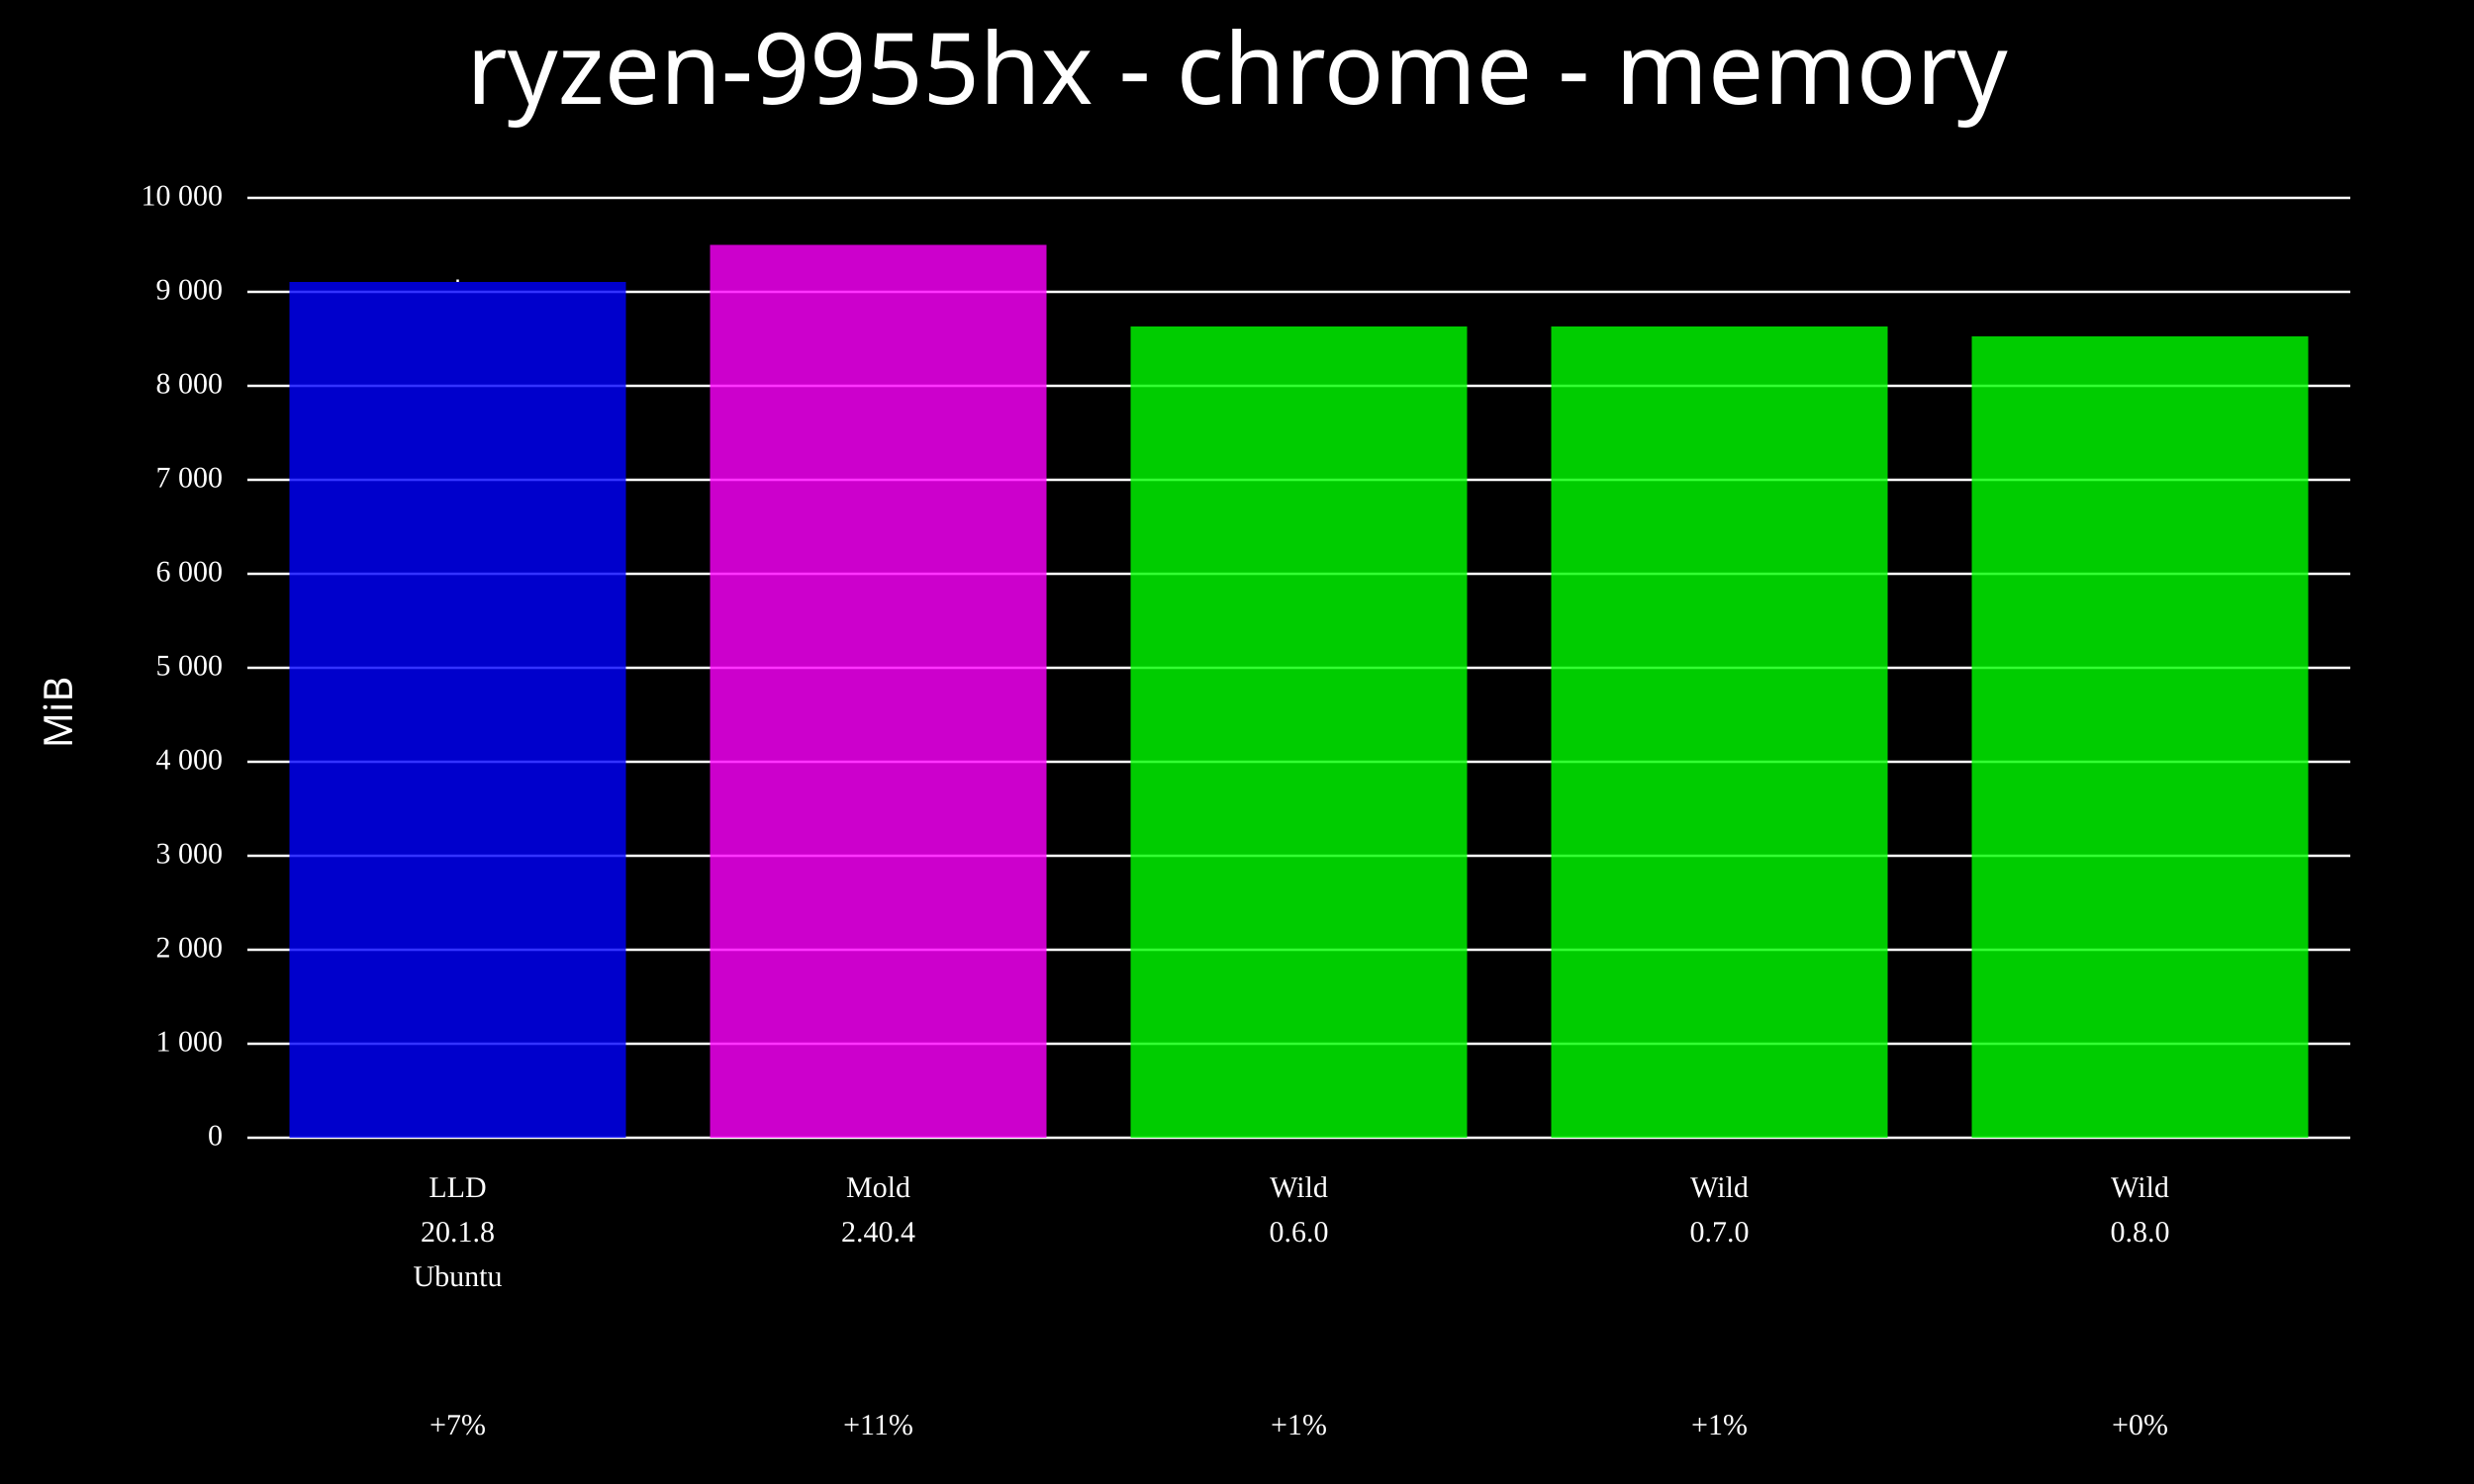
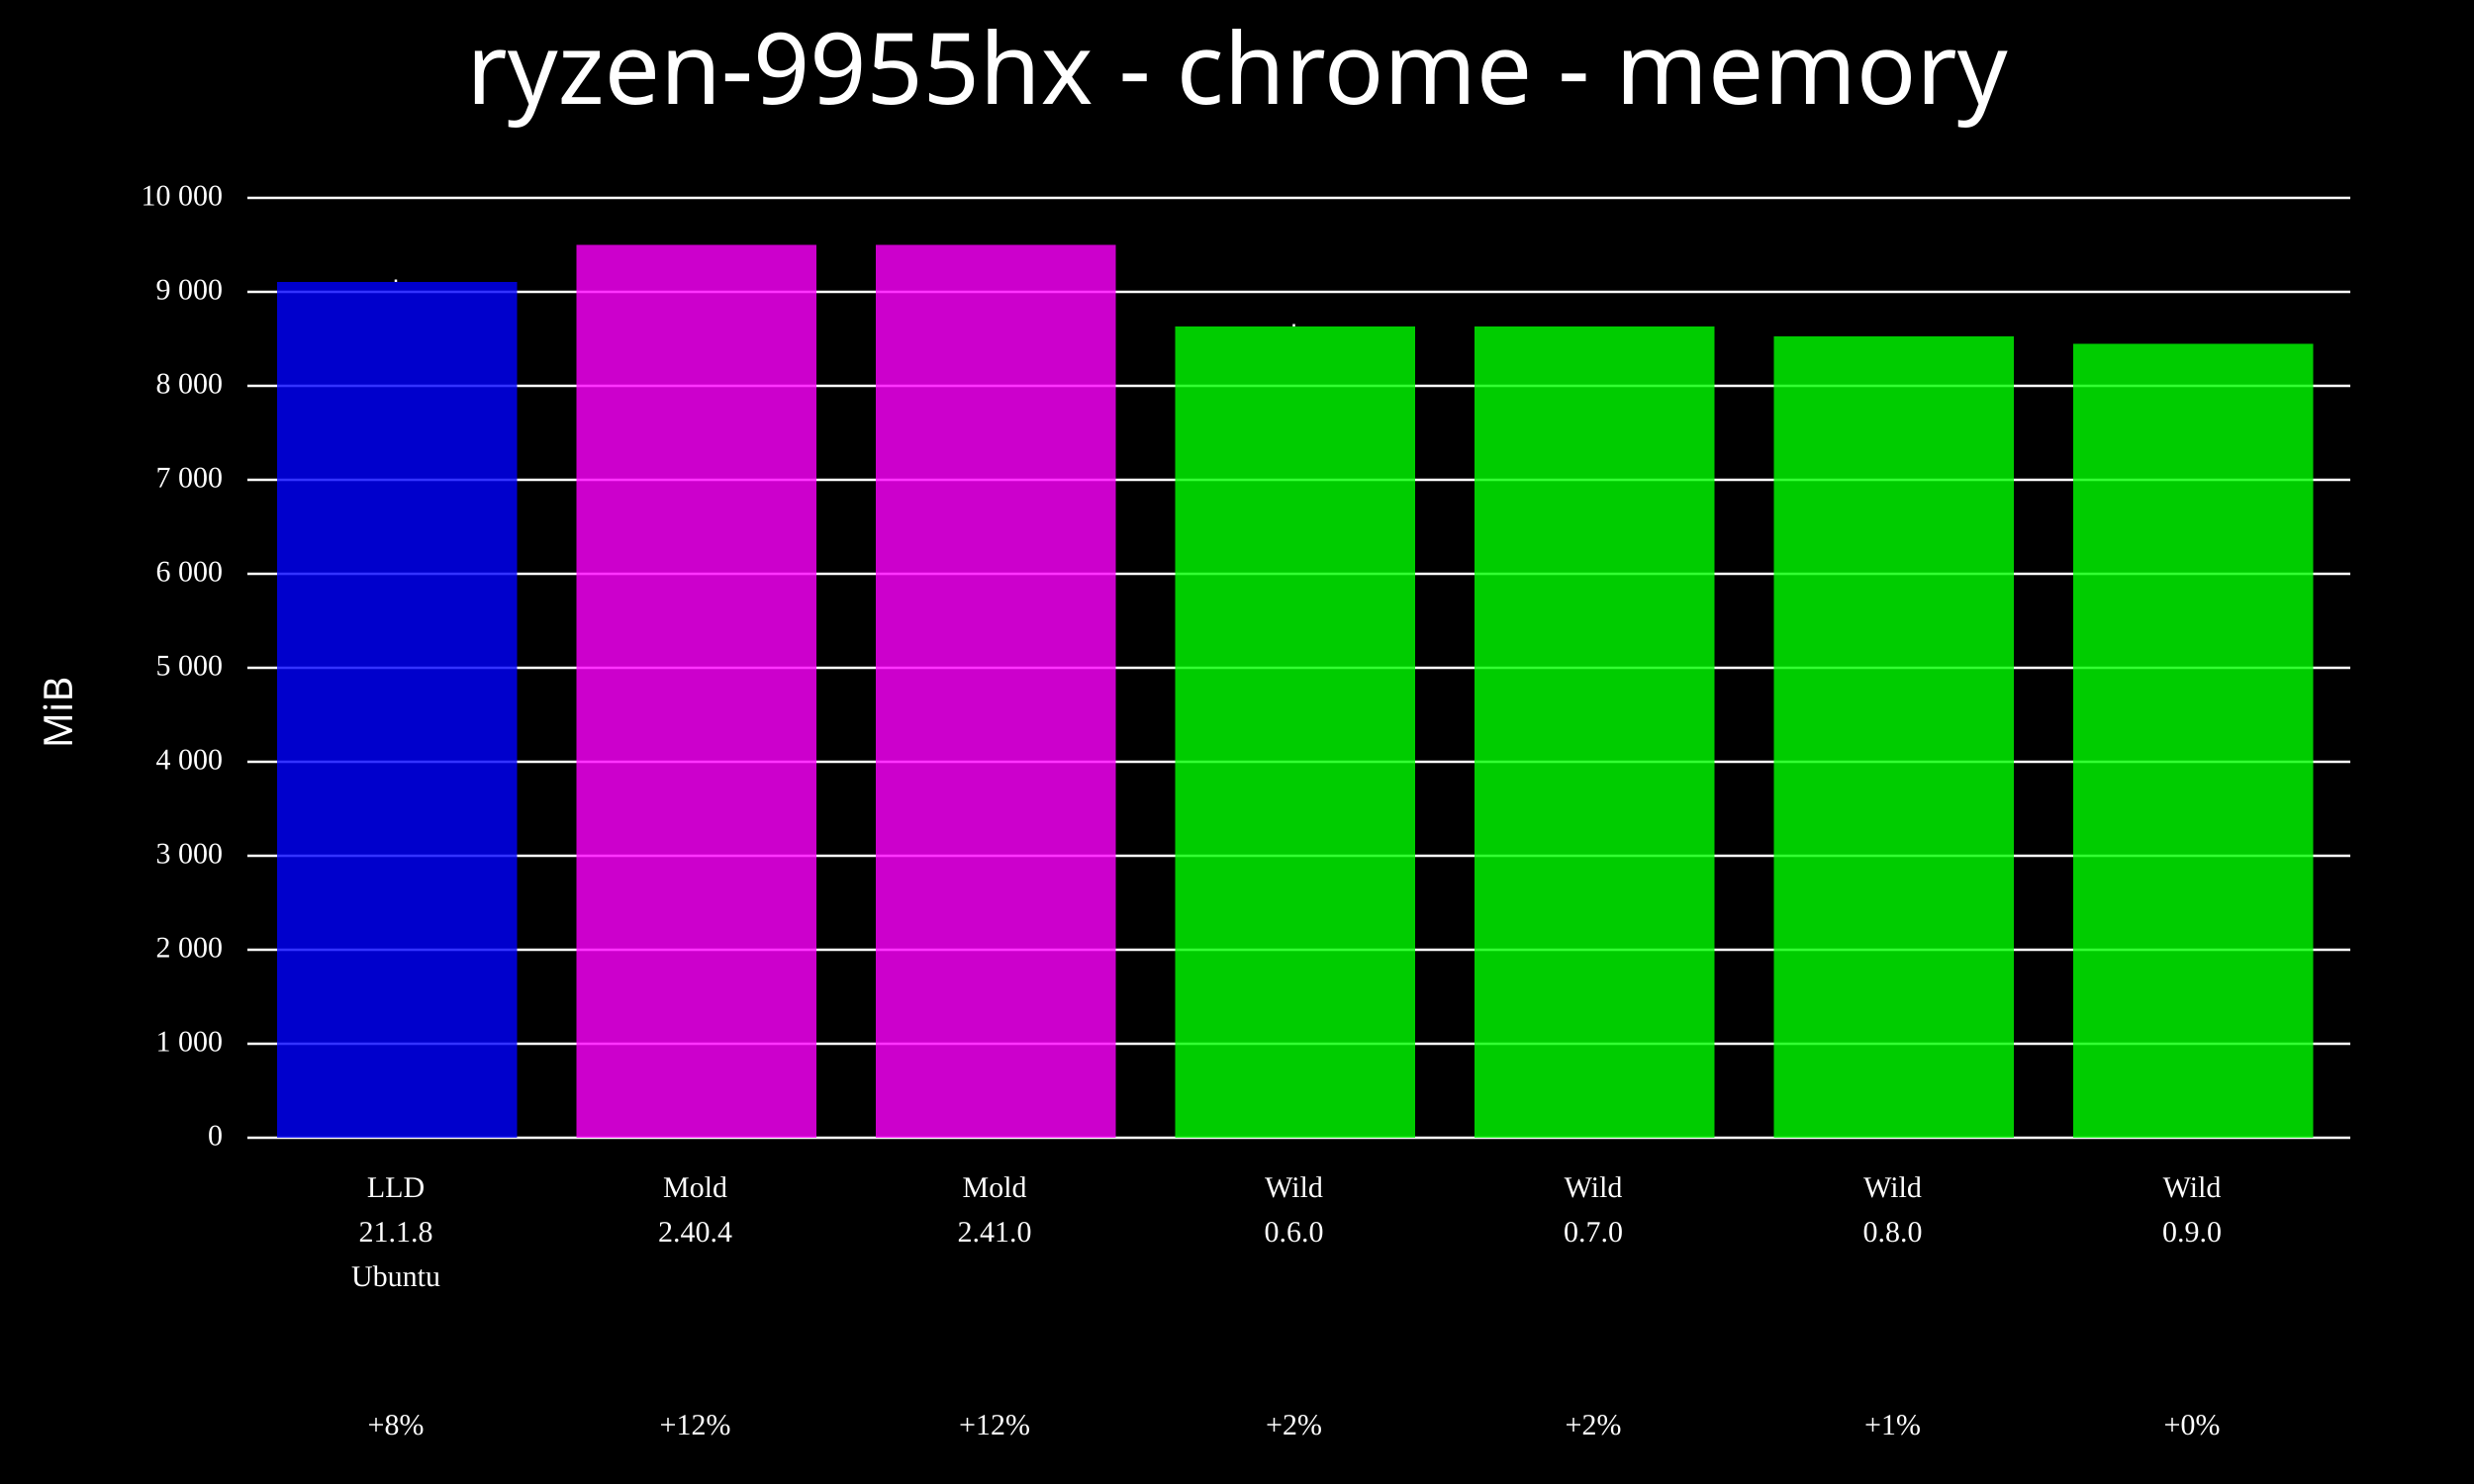
<svg xmlns="http://www.w3.org/2000/svg" width="1000" height="600" viewBox="0 0 1000 600">
  <rect x="0" y="0" width="1000" height="600" fill="#000000" />
  <text x="500" y="10" dy="0.8em" text-anchor="middle" font-family="sans-serif" font-size="40" fill="#FFFFFF">
ryzen-9955hx - chrome - memory</text>
  <text x="5" y="300" dy="0.76em" text-anchor="middle" font-family="sans-serif" font-size="16" fill="#FFFFFF" transform="rotate(270, 5, 288)">MiB</text>
  <line x1="100" y1="460" x2="950" y2="460" stroke="#FFFFFF" />
  <text x="90" y="460" dy="0.5ex" text-anchor="end" fill="#FFFFFF">0</text>
  <line x1="100" y1="422" x2="950" y2="422" stroke="#FFFFFF" />
  <text x="90" y="422" dy="0.5ex" text-anchor="end" fill="#FFFFFF">1 000</text>
  <line x1="100" y1="384" x2="950" y2="384" stroke="#FFFFFF" />
  <text x="90" y="384" dy="0.5ex" text-anchor="end" fill="#FFFFFF">2 000</text>
  <line x1="100" y1="346" x2="950" y2="346" stroke="#FFFFFF" />
  <text x="90" y="346" dy="0.5ex" text-anchor="end" fill="#FFFFFF">3 000</text>
  <line x1="100" y1="308" x2="950" y2="308" stroke="#FFFFFF" />
  <text x="90" y="308" dy="0.5ex" text-anchor="end" fill="#FFFFFF">4 000</text>
  <line x1="100" y1="270" x2="950" y2="270" stroke="#FFFFFF" />
  <text x="90" y="270" dy="0.5ex" text-anchor="end" fill="#FFFFFF">5 000</text>
  <line x1="100" y1="232" x2="950" y2="232" stroke="#FFFFFF" />
  <text x="90" y="232" dy="0.5ex" text-anchor="end" fill="#FFFFFF">6 000</text>
  <line x1="100" y1="194" x2="950" y2="194" stroke="#FFFFFF" />
  <text x="90" y="194" dy="0.5ex" text-anchor="end" fill="#FFFFFF">7 000</text>
  <line x1="100" y1="156" x2="950" y2="156" stroke="#FFFFFF" />
  <text x="90" y="156" dy="0.5ex" text-anchor="end" fill="#FFFFFF">8 000</text>
  <line x1="100" y1="118" x2="950" y2="118" stroke="#FFFFFF" />
  <text x="90" y="118" dy="0.5ex" text-anchor="end" fill="#FFFFFF">9 000</text>
  <line x1="100" y1="80" x2="950" y2="80" stroke="#FFFFFF" />
  <text x="90" y="80" dy="0.5ex" text-anchor="end" fill="#FFFFFF">10 000</text>
-   <rect fill="#0000FF" opacity="0.8" x="117" y="114" width="136" height="346" />
-   <line stroke="#FFFFFF" x1="185" y1="113" x2="185" y2="114" />
-   <text x="185" y="484" fill="#FFFFFF" text-anchor="middle">LLD</text>
-   <text x="185" y="502" fill="#FFFFFF" text-anchor="middle">20.1.8</text>
-   <text x="185" y="520" fill="#FFFFFF" text-anchor="middle">Ubuntu</text>
-   <text x="185" y="580" fill="#FFFFFF" text-anchor="middle">+7%</text>
-   <rect fill="#FF00FF" opacity="0.8" x="287" y="99" width="136" height="361" />
-   <line stroke="#FFFFFF" x1="355" y1="99" x2="355" y2="99" />
-   <text x="355" y="484" fill="#FFFFFF" text-anchor="middle">Mold</text>
-   <text x="355" y="502" fill="#FFFFFF" text-anchor="middle">2.40.4</text>
-   <text x="355" y="580" fill="#FFFFFF" text-anchor="middle">+11%</text>
-   <rect fill="#00FF00" opacity="0.8" x="457" y="132" width="136" height="328" />
-   <line stroke="#FFFFFF" x1="525" y1="132" x2="525" y2="132" />
-   <text x="525" y="484" fill="#FFFFFF" text-anchor="middle">Wild</text>
-   <text x="525" y="502" fill="#FFFFFF" text-anchor="middle">0.6.0</text>
-   <text x="525" y="580" fill="#FFFFFF" text-anchor="middle">+1%</text>
-   <rect fill="#00FF00" opacity="0.8" x="627" y="132" width="136" height="328" />
-   <line stroke="#FFFFFF" x1="695" y1="132" x2="695" y2="132" />
-   <text x="695" y="484" fill="#FFFFFF" text-anchor="middle">Wild</text>
-   <text x="695" y="502" fill="#FFFFFF" text-anchor="middle">0.7.0</text>
-   <text x="695" y="580" fill="#FFFFFF" text-anchor="middle">+1%</text>
-   <rect fill="#00FF00" opacity="0.8" x="797" y="136" width="136" height="324" />
-   <line stroke="#FFFFFF" x1="865" y1="136" x2="865" y2="136" />
-   <text x="865" y="484" fill="#FFFFFF" text-anchor="middle">Wild</text>
-   <text x="865" y="502" fill="#FFFFFF" text-anchor="middle">0.8.0</text>
-   <text x="865" y="580" fill="#FFFFFF" text-anchor="middle">+0%</text>
+   <rect fill="#0000FF" opacity="0.8" x="112" y="114" width="97" height="346" />
+   <line stroke="#FFFFFF" x1="160" y1="113" x2="160" y2="114" />
+   <text x="160" y="484" fill="#FFFFFF" text-anchor="middle">LLD</text>
+   <text x="160" y="502" fill="#FFFFFF" text-anchor="middle">21.1.8</text>
+   <text x="160" y="520" fill="#FFFFFF" text-anchor="middle">Ubuntu</text>
+   <text x="160" y="580" fill="#FFFFFF" text-anchor="middle">+8%</text>
+   <rect fill="#FF00FF" opacity="0.8" x="233" y="99" width="97" height="361" />
+   <line stroke="#FFFFFF" x1="281" y1="99" x2="281" y2="99" />
+   <text x="281" y="484" fill="#FFFFFF" text-anchor="middle">Mold</text>
+   <text x="281" y="502" fill="#FFFFFF" text-anchor="middle">2.40.4</text>
+   <text x="281" y="580" fill="#FFFFFF" text-anchor="middle">+12%</text>
+   <rect fill="#FF00FF" opacity="0.8" x="354" y="99" width="97" height="361" />
+   <line stroke="#FFFFFF" x1="402" y1="99" x2="402" y2="99" />
+   <text x="402" y="484" fill="#FFFFFF" text-anchor="middle">Mold</text>
+   <text x="402" y="502" fill="#FFFFFF" text-anchor="middle">2.41.0</text>
+   <text x="402" y="580" fill="#FFFFFF" text-anchor="middle">+12%</text>
+   <rect fill="#00FF00" opacity="0.8" x="475" y="132" width="97" height="328" />
+   <line stroke="#FFFFFF" x1="523" y1="131" x2="523" y2="132" />
+   <text x="523" y="484" fill="#FFFFFF" text-anchor="middle">Wild</text>
+   <text x="523" y="502" fill="#FFFFFF" text-anchor="middle">0.6.0</text>
+   <text x="523" y="580" fill="#FFFFFF" text-anchor="middle">+2%</text>
+   <rect fill="#00FF00" opacity="0.8" x="596" y="132" width="97" height="328" />
+   <line stroke="#FFFFFF" x1="644" y1="132" x2="644" y2="132" />
+   <text x="644" y="484" fill="#FFFFFF" text-anchor="middle">Wild</text>
+   <text x="644" y="502" fill="#FFFFFF" text-anchor="middle">0.7.0</text>
+   <text x="644" y="580" fill="#FFFFFF" text-anchor="middle">+2%</text>
+   <rect fill="#00FF00" opacity="0.8" x="717" y="136" width="97" height="324" />
+   <line stroke="#FFFFFF" x1="765" y1="136" x2="765" y2="136" />
+   <text x="765" y="484" fill="#FFFFFF" text-anchor="middle">Wild</text>
+   <text x="765" y="502" fill="#FFFFFF" text-anchor="middle">0.8.0</text>
+   <text x="765" y="580" fill="#FFFFFF" text-anchor="middle">+1%</text>
+   <rect fill="#00FF00" opacity="0.8" x="838" y="139" width="97" height="321" />
+   <line stroke="#FFFFFF" x1="886" y1="139" x2="886" y2="139" />
+   <text x="886" y="484" fill="#FFFFFF" text-anchor="middle">Wild</text>
+   <text x="886" y="502" fill="#FFFFFF" text-anchor="middle">0.9.0</text>
+   <text x="886" y="580" fill="#FFFFFF" text-anchor="middle">+0%</text>
</svg>
